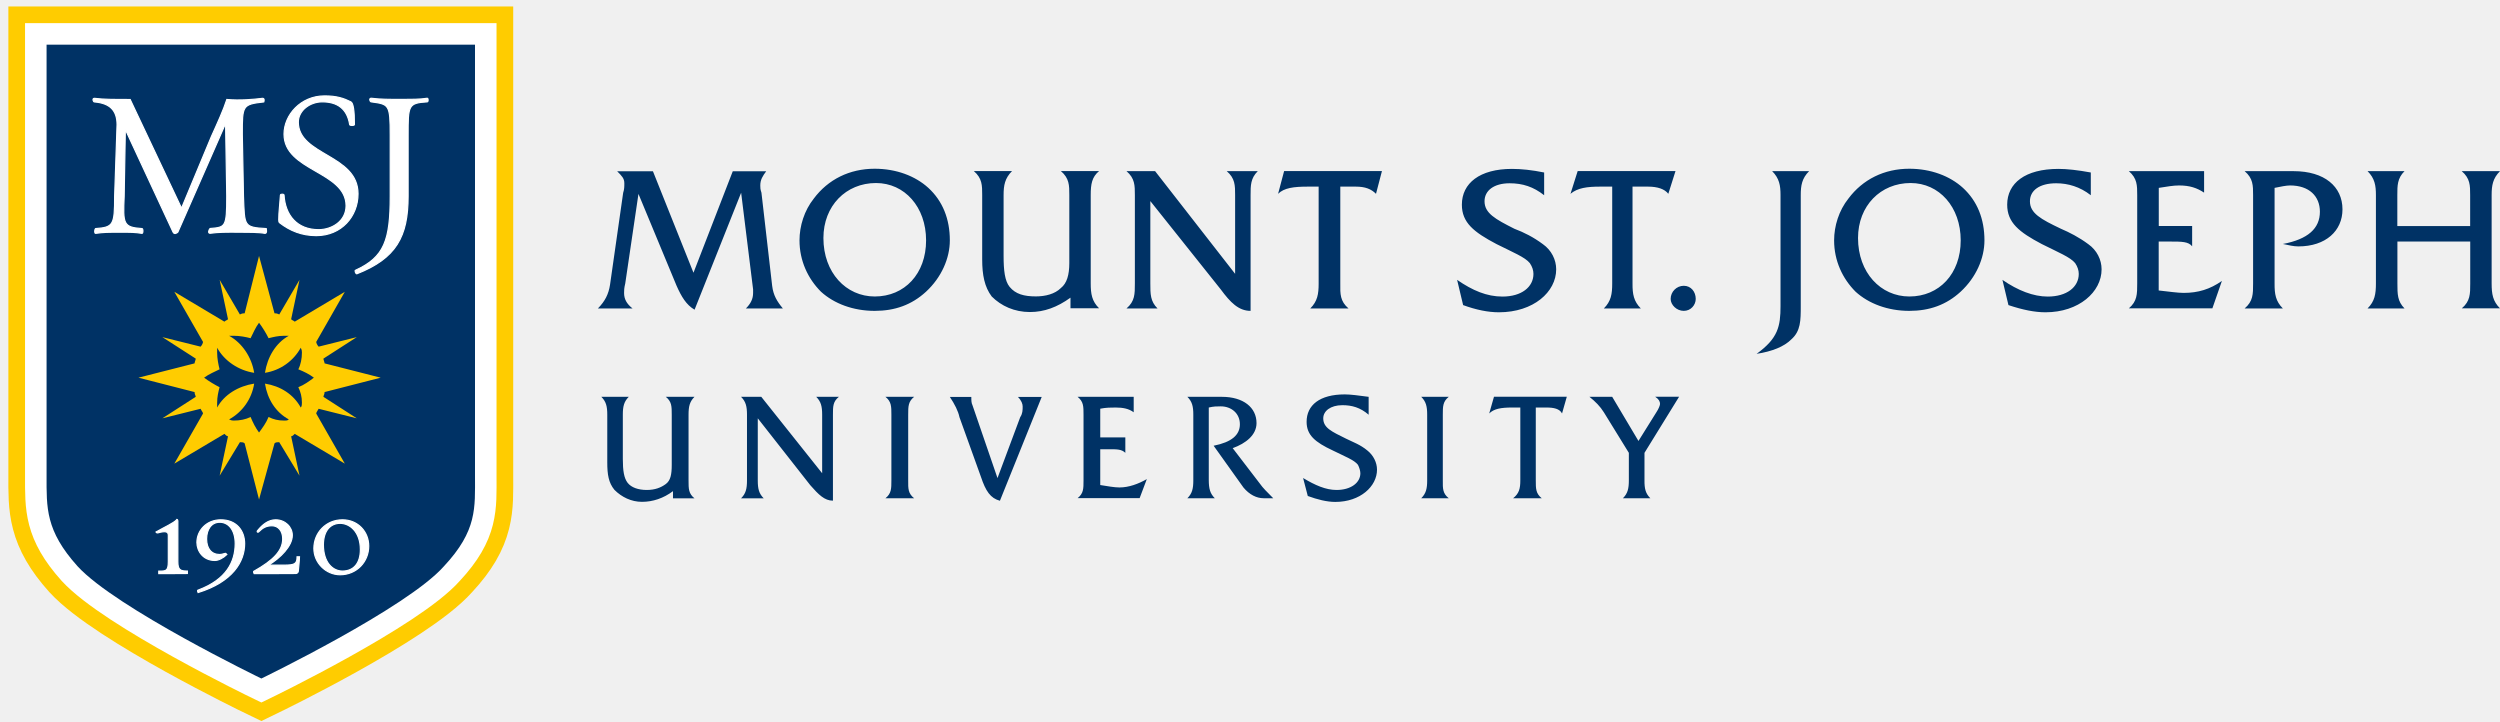
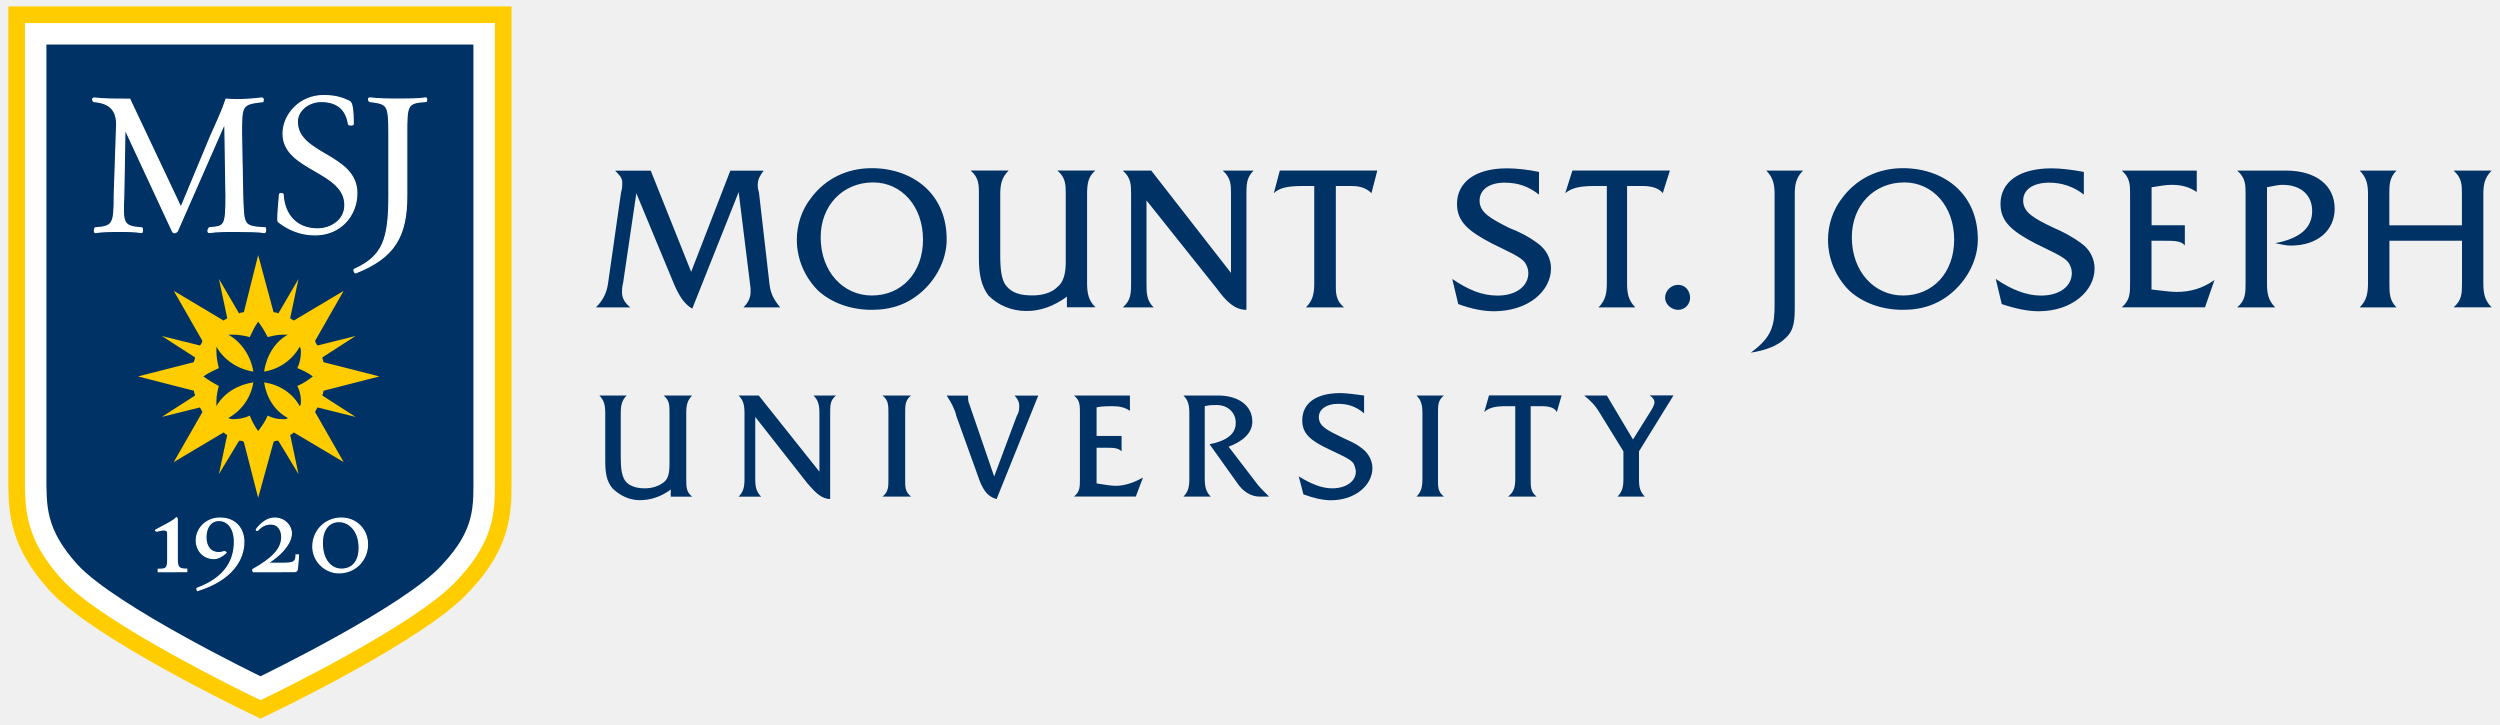
- <svg xmlns="http://www.w3.org/2000/svg">
+ <svg xmlns="http://www.w3.org/2000/svg" width="300px" height="87px">
  <path fill="none" stroke="#FFCC00" stroke-width="9.139" stroke-miterlimit="10" d="M56.81,56.88V5.34H5.57v51.55c0,3.85-0.14,6.56,3.71,10.85c4.57,5,21.98,13.42,21.98,13.42s17.41-8.43,21.83-13.42C57.09,63.45,56.81,60.73,56.81,56.88z" />
  <path fill="none" stroke="#FFFFFF" stroke-width="5.149" stroke-miterlimit="10" d="M56.81,56.88V5.34H5.57v51.55c0,3.85-0.14,6.56,3.71,10.85c4.57,5,21.98,13.42,21.98,13.42s17.41-8.43,21.83-13.42C57.09,63.45,56.81,60.73,56.81,56.88z" />
  <path fill="#003265" d="M53.09,67.73c-4.43,5-21.83,13.42-21.83,13.42S13.85,72.73,9.28,67.73c-3.85-4.28-3.71-7-3.71-10.85V5.34h51.24v51.55C56.81,60.73,57.09,63.45,53.09,67.73z M71.51,36.89h4.14c-0.72-0.57-1.01-1.14-1.01-1.85c0-0.29,0-0.57,0.14-1.14l1.58-10.71l4.56,10.99c0.57,1.28,1.15,2.28,2.15,2.86l5.57-13.99l1.43,11.56c0,0.14,0,0.29,0,0.43c0,0.71-0.29,1.28-0.86,1.85h4.42c-0.71-0.86-1.14-1.57-1.28-2.71l-1.28-11.13c-0.14-0.43-0.14-0.57-0.14-0.86c0-0.71,0.29-1.14,0.71-1.71h-4l-4.7,12.14l-4.85-12.14h-4.28c0.57,0.57,0.86,0.86,0.86,1.43c0,0.43,0,0.72-0.14,1.15l-1.57,10.99C72.79,35.18,72.36,36.03,71.51,36.89z M98.19,34.89c-1.57-1.57-2.57-3.71-2.57-6.14c0-1.72,0.57-3.57,1.71-5c1.71-2.29,4.28-3.57,7.28-3.57c2.57,0,4.85,0.86,6.42,2.29c1.71,1.57,2.57,3.71,2.57,6.28c0,2.14-1,4.43-2.85,6.14c-1.71,1.57-3.71,2.29-6.14,2.29C102.05,37.18,99.76,36.32,98.19,34.89z M98.48,28.47c0,4.14,2.71,6.99,6.14,6.99c3.57,0,6.14-2.71,6.14-6.71s-2.57-6.86-5.99-6.86C101.19,21.89,98.48,24.61,98.48,28.47z M128.03,35.6c-1.58,1.14-3.14,1.72-4.85,1.72c-1.85,0-3.43-0.72-4.57-1.86c-0.86-1.14-1.14-2.57-1.14-4.43v-7.71c0-1.15,0-2-1-2.86h4.57c-0.86,0.86-1.01,1.71-1.01,2.86v7.28c0,1.72,0.14,3,0.72,3.71c0.71,0.86,1.71,1.14,3.14,1.14c1.14,0,2.28-0.29,2.99-1c0.72-0.57,1.01-1.57,1.01-3v-8.13c0-1.15,0-2-1.01-2.86h4.57c-0.86,0.71-1,1.57-1,2.86v10.56c0,1.28,0.14,2.14,1,2.99h-3.42V35.6z M149.57,23.33v13.85c-1.43,0-2.42-1.01-3.57-2.57l-8.42-10.56v9.85c0,1.28,0,2.14,0.86,2.99h-3.71c1-0.86,1-1.71,1-2.99V23.33c0-1.15,0-2-1-2.86h3.42l9.57,12.28v-9.42c0-1.15,0-2-1-2.86h3.71C149.57,21.32,149.57,22.18,149.57,23.33z M161.28,36.89h-4.57c0.86-0.86,1-1.71,1-2.99V22.32h-1.28c-1.71,0-2.85,0.15-3.57,0.86l0.72-2.72h11.7l-0.71,2.72c-0.57-0.57-1.28-0.86-2.42-0.86h-1.85v11.57C160.28,35.18,160.28,36.03,161.28,36.89z M174.27,33.47c1.85,1.28,3.56,2,5.42,2c2.28,0,3.71-1.14,3.71-2.71c0-0.43-0.14-0.86-0.43-1.29c-0.57-0.71-2-1.28-3.99-2.28c-2.72-1.43-4.14-2.57-4.14-4.71c0-2.57,2.14-4.28,5.99-4.28c1.14,0,2.42,0.14,3.85,0.43v2.72c-1.28-1.01-2.57-1.43-4.13-1.43c-1.86,0-3,0.86-3,2.15c0,1.43,1.29,2.14,3.57,3.29c1.14,0.43,2.28,1,3.42,1.85c1.01,0.71,1.58,1.85,1.58,3c0,2.71-2.72,5.14-6.85,5.14c-1.29,0-2.72-0.29-4.28-0.86L174.27,33.47z M196.24,36.89h-4.42c0.86-0.86,1-1.71,1-2.99V22.32h-1.43c-1.57,0-2.71,0.15-3.56,0.86l0.86-2.72h11.7l-0.86,2.72c-0.43-0.57-1.28-0.86-2.43-0.86h-1.85v11.57C195.24,35.18,195.39,36.03,196.24,36.89z M201.38,34.18c0.86,0,1.43,0.71,1.43,1.57c0,0.71-0.57,1.43-1.43,1.43c-0.86,0-1.57-0.72-1.57-1.43C199.81,34.89,200.52,34.18,201.38,34.18z M214.23,40.6c-0.86,0.86-2.28,1.43-4.14,1.72c2.57-1.86,2.86-3.29,2.86-5.72V23.33c0-1.15-0.14-2-1-2.86h4.42c-0.86,0.86-1,1.71-1,2.86V36.6C215.37,38.32,215.37,39.6,214.23,40.6z M221.93,34.89c-1.57-1.57-2.57-3.71-2.57-6.14c0-1.72,0.57-3.57,1.71-5c1.71-2.29,4.28-3.57,7.28-3.57c2.57,0,4.85,0.86,6.42,2.29c1.71,1.57,2.57,3.71,2.57,6.28c0,2.14-1,4.43-2.85,6.14c-1.71,1.57-3.71,2.29-6.14,2.29C225.79,37.18,223.5,36.32,221.93,34.89z M222.22,28.47c0,4.14,2.71,6.99,6.14,6.99c3.57,0,6.14-2.71,6.14-6.71s-2.57-6.86-5.99-6.86C224.92,21.89,222.22,24.61,222.22,28.47z M239.49,33.47c1.85,1.28,3.71,2,5.42,2c2.28,0,3.71-1.14,3.71-2.71c0-0.43-0.14-0.86-0.43-1.29c-0.57-0.71-2-1.28-3.99-2.28c-2.72-1.43-4.14-2.57-4.14-4.71c0-2.57,2.14-4.28,6.14-4.28c1,0,2.28,0.14,3.86,0.43v2.72c-1.29-1.01-2.72-1.43-4.14-1.43c-2,0-3.14,0.86-3.14,2.15c0,1.43,1.29,2.14,3.71,3.29c1,0.43,2.14,1,3.28,1.85c1.01,0.71,1.58,1.85,1.58,3c0,2.71-2.72,5.14-6.71,5.14c-1.29,0-2.72-0.29-4.43-0.86L239.49,33.47z M255.61,33.89V23.33c0-1.15,0-2-1-2.86h9v2.57c-0.86-0.57-1.72-0.86-3-0.86c-0.71,0-1.43,0.14-2.42,0.29v4.56h3.99v2.43c-0.43-0.57-1.28-0.57-2.57-0.57h-1.43v5.85c1.28,0.14,2.28,0.29,2.99,0.29c1.72,0,3.14-0.43,4.57-1.43l-1.14,3.28h-9.99C255.61,36.03,255.61,35.18,255.61,33.89z M273.03,36.89h-4.57c1.01-0.86,1.01-1.71,1.01-2.99V23.33c0-1.15,0-2-1.01-2.86h5.85c3.71,0,5.85,1.85,5.85,4.57c0,2.57-2,4.43-5.28,4.43c-0.57,0-1.14-0.14-1.85-0.29c3-0.57,4.43-1.85,4.43-3.86c0-1.85-1.28-3.14-3.57-3.14c-0.43,0-1.14,0.14-1.85,0.29v11.42C272.03,35.18,272.17,36.03,273.03,36.89z M287.58,36.89h-4.42c0.86-0.86,1-1.71,1-2.99V23.33c0-1.15-0.14-2-1-2.86h4.42c-0.86,0.86-0.86,1.71-0.86,2.86v3.71h8.71v-3.71c0-1.15,0-2-1.01-2.86H299c-0.86,0.86-1,1.71-1,2.86v10.56c0,1.28,0.14,2.14,1,2.99h-4.57c1.01-0.86,1.01-1.71,1.01-2.99v-5h-8.71v5C286.73,35.18,286.73,36.03,287.58,36.89z M80.49,58.74c-1.14,0.86-2.42,1.28-3.71,1.28c-1.28,0-2.43-0.57-3.29-1.43c-0.71-0.86-0.86-1.85-0.86-3.29V49.6c0-1-0.14-1.57-0.71-2.14h3.28c-0.57,0.57-0.71,1.14-0.71,2.14v5.28c0,1.43,0.14,2.29,0.57,2.86c0.44,0.57,1.29,0.86,2.29,0.86c1,0,1.71-0.29,2.28-0.71s0.71-1.14,0.71-2.29V49.6c0-1,0-1.57-0.71-2.14h3.43c-0.57,0.57-0.71,1.14-0.71,2.14v7.86c0,1,0,1.57,0.71,2.14h-2.57V58.74z M99.62,49.6v10.28c-1,0-1.71-0.71-2.71-1.85l-6.28-8v7.43c0,1,0.14,1.57,0.71,2.14h-2.71c0.57-0.57,0.71-1.14,0.71-2.14V49.6c0-1-0.14-1.57-0.71-2.14h2.42l7.28,9.14v-7c0-1-0.14-1.57-0.71-2.14h2.71C99.62,48.03,99.62,48.6,99.62,49.6z M109.33,59.59h-3.43c0.71-0.57,0.71-1.14,0.71-2.14V49.6c0-1,0-1.57-0.71-2.14h3.43c-0.71,0.57-0.71,1.14-0.71,2.14v7.86C108.61,58.45,108.61,59.02,109.33,59.59z M117.32,57.03l-2.57-7.14c-0.14-0.71-0.58-1.57-1.15-2.42h2.57c0,0.43,0,0.71,0.14,1l2.99,8.71l2.72-7.29c0.29-0.43,0.29-0.86,0.29-1.28c0-0.29-0.14-0.71-0.57-1.14h2.85l-5,12.42C118.46,59.59,117.89,58.74,117.32,57.03z M129.59,57.45V49.6c0-1,0-1.57-0.71-2.14h6.71v1.85c-0.57-0.43-1.28-0.57-2.15-0.57c-0.57,0-1.14,0-1.85,0.14v3.43h3v1.85c-0.43-0.43-1-0.43-1.86-0.43h-1.14v4.28c0.86,0.14,1.71,0.29,2.29,0.29c1.14,0,2.28-0.43,3.28-1l-0.86,2.28h-7.42C129.59,59.02,129.59,58.45,129.59,57.45z M145.29,59.59h-3.28c0.57-0.57,0.71-1.14,0.71-2.14V49.6c0-1-0.14-1.57-0.71-2.14h4.13c2.57,0,4.14,1.28,4.14,3.14c0,1.43-1.28,2.43-2.85,3l3.28,4.28c0.29,0.43,0.86,1,1.57,1.71h-1h-0.14c-0.86,0-1.71-0.43-2.42-1.28l-3.57-5c2.15-0.43,3.14-1.28,3.14-2.57c0-1.28-1-2.14-2.29-2.14c-0.43,0-0.86,0-1.43,0.14v8.71C144.58,58.45,144.72,59.02,145.29,59.59z M155.85,57.17c1.43,0.86,2.71,1.43,4,1.43c1.71,0,2.85-0.86,2.85-2c0-0.29-0.14-0.72-0.29-1.01c-0.43-0.57-1.57-1-3-1.71c-2.14-1-3.14-1.85-3.14-3.43c0-2,1.57-3.28,4.57-3.28c0.71,0,1.71,0.14,2.85,0.29v2.14c-1-0.86-2-1.14-3.14-1.14c-1.43,0-2.29,0.71-2.29,1.57c0,1.14,1,1.58,2.72,2.43c0.86,0.43,1.71,0.71,2.57,1.43c0.71,0.57,1.14,1.43,1.14,2.28c0,2-2,3.86-4.99,3.86c-1.01,0-2.15-0.29-3.29-0.71L155.85,57.17z M173.27,59.59h-3.29c0.57-0.57,0.71-1.14,0.71-2.14V49.6c0-1-0.14-1.57-0.71-2.14h3.29c-0.71,0.57-0.71,1.14-0.71,2.14v7.86C172.55,58.45,172.55,59.02,173.27,59.59z M184.39,59.59h-3.42c0.71-0.57,0.86-1.14,0.86-2.14v-8.71h-1c-1.28,0-2.15,0.14-2.72,0.71l0.57-2h8.71l-0.57,2c-0.29-0.57-1-0.71-1.86-0.71h-1.28v8.71C183.68,58.45,183.68,59.02,184.39,59.59z M197.38,59.59h-3.28c0.57-0.57,0.71-1.14,0.71-2.14v-3.29l-2.99-4.85c-0.44-0.71-1.01-1.28-1.72-1.85h2.72l3.14,5.28l2.14-3.43c0.29-0.43,0.44-0.86,0.44-1c0-0.29-0.14-0.57-0.58-0.86h2.86l-4.14,6.71v3.29C196.67,58.45,196.81,59.02,197.38,59.59z" />
  <path fill="#FFCC00" d="M42.67,50.03l-3.99-2.57c0-0.14,0.14-0.29,0.14-0.57l6.71-1.72l-6.71-1.71c0-0.14-0.14-0.43-0.14-0.57l3.99-2.57l-4.56,1.14c-0.14-0.14-0.29-0.43-0.29-0.57l3.42-5.99l-5.99,3.57c-0.14-0.14-0.29-0.14-0.43-0.29l1-4.71l-2.42,4.14c-0.29-0.14-0.43-0.14-0.57-0.14l-1.85-6.86l-1.72,6.86c-0.14,0-0.29,0-0.57,0.14l-2.42-4.14l1,4.71c-0.14,0.14-0.29,0.14-0.43,0.29l-5.99-3.57l3.43,5.99c0,0.14-0.14,0.43-0.29,0.57l-4.57-1.14l3.99,2.57c0,0.14-0.14,0.43-0.14,0.57l-6.71,1.71l6.71,1.72c0,0.29,0.14,0.43,0.14,0.57l-3.99,2.57l4.57-1.14c0.14,0.29,0.29,0.43,0.29,0.57l-3.43,5.99l5.99-3.56c0.14,0.14,0.29,0.29,0.43,0.29l-1,4.71l2.42-4c0.29,0,0.43,0,0.57,0.14l1.72,6.71l1.85-6.71c0.14-0.14,0.29-0.14,0.57-0.14l2.42,4l-1-4.71c0.14,0,0.29-0.14,0.43-0.29l5.99,3.56l-3.42-5.99c0-0.14,0.14-0.29,0.29-0.57L42.67,50.03z M36.11,48.17c0,0.14,0,0.43-0.14,0.57c-0.86-1.57-2.42-2.57-4.28-2.86c0.29,1.86,1.28,3.43,2.85,4.28c-0.14,0.14-0.29,0.14-0.57,0.14c-0.71,0-1.28-0.14-1.85-0.43c-0.29,0.71-0.71,1.28-1.14,1.86c-0.43-0.58-0.71-1.15-1.01-1.86c-0.57,0.29-1.28,0.43-2,0.43c-0.14,0-0.29,0-0.57-0.14c1.57-0.86,2.71-2.42,3-4.28c-1.86,0.29-3.57,1.29-4.43,2.86c0-0.14,0-0.43,0-0.57c0-0.71,0.14-1.28,0.29-1.86c-0.57-0.29-1.28-0.71-1.85-1.14c0.57-0.43,1.28-0.71,1.85-1c-0.14-0.57-0.29-1.28-0.29-2c0-0.14,0-0.29,0-0.58c0.86,1.58,2.57,2.72,4.43,3c-0.29-1.85-1.43-3.57-3-4.43c0.29,0,0.43,0,0.57,0c0.71,0,1.43,0.14,2,0.29c0.29-0.57,0.58-1.28,1.01-1.85c0.43,0.57,0.86,1.28,1.14,1.85c0.57-0.14,1.14-0.29,1.85-0.29c0.29,0,0.43,0,0.57,0c-1.57,0.86-2.57,2.57-2.85,4.43c1.85-0.29,3.42-1.43,4.28-3c0.14,0.29,0.14,0.44,0.14,0.58c0,0.71-0.14,1.43-0.43,2c0.71,0.29,1.29,0.57,1.86,1c-0.57,0.43-1.15,0.86-1.86,1.14C35.96,46.89,36.11,47.46,36.11,48.17z" />
  <path fill="#FFFFFF" stroke="#FFFFFF" stroke-width="0.142" stroke-miterlimit="10" d="M25.12,27.9c-0.29,0-0.14-0.43,0-0.57c1.85-0.15,2-0.15,2-3.86l-0.14-8.71l-5.71,13c-0.14,0.14-0.43,0.29-0.57,0l-5.71-12.28l-0.14,8c-0.14,3.28-0.14,3.71,2.14,3.86c0.14,0,0.14,0.57,0,0.57c-0.86-0.14-1.43-0.14-2.57-0.14c-1.43,0-2,0-2.99,0.14c-0.14,0-0.14-0.43,0-0.57c2.14-0.15,2.28-0.44,2.28-3.86l0.29-8.57c0-1.71-0.86-2.57-2.71-2.72c-0.14,0-0.29-0.43,0-0.43c1.14,0.14,2.28,0.14,4.28,0.14l6.14,13l3.57-8.57c0.71-1.57,1.43-3.14,1.85-4.43c1.57,0.14,3.14,0,4.28-0.14c0.29,0,0.14,0.43,0.14,0.43c-2.57,0.29-2.57,0.43-2.57,3.86l0.14,7.43c0.14,3.56,0,3.71,2.72,3.86c0,0,0.14,0.57-0.14,0.57c-0.71-0.14-2.15-0.14-3.14-0.14C27.12,27.76,26.12,27.76,25.12,27.9z M37.83,28.18c2.99,0,4.99-2.29,4.99-5c0-4.71-7.14-4.57-7.14-8.57c0-1.43,1.43-2.43,2.86-2.43c1.85,0,2.99,0.86,3.28,2.72c0,0.14,0.57,0.14,0.57,0c0-1.71-0.14-2.57-0.43-2.72c-0.86-0.43-1.71-0.71-3.14-0.71c-2.86,0-4.85,2.29-4.85,4.57c0,4.43,7.42,4.43,7.42,8.57c0,1.85-1.71,2.86-3.28,2.86c-2.57,0-4-1.72-4.14-4.14c0-0.14-0.43-0.14-0.43,0c-0.14,1.71-0.29,3.14-0.14,3.28C34.68,27.61,36.11,28.18,37.83,28.18z M48.81,16.18c0-3.57,0-3.86,2.29-4c0.14,0,0.14-0.43,0-0.43c-0.86,0.14-2,0.14-3,0.14c-1.57,0-2.57,0-3.71-0.14c-0.29,0-0.14,0.43,0,0.43c2.14,0.29,2.28,0.29,2.28,4v7.29c0,5.28-0.71,7.28-4.14,8.85c-0.14,0,0,0.43,0.14,0.43c4.71-1.86,6.14-4.43,6.14-9.28V16.18z M35.39,68.59c0.14,0,0.29-0.14,0.29-0.29s0.14-1.28,0.14-1.71h-0.29c0,0.86-0.29,1-1.57,1h-1.85c1.43-0.86,2.85-2.29,2.85-3.57c0-1-0.86-1.85-2-1.85c-0.86,0-1.57,0.57-2.14,1.28c-0.14,0.14,0,0.29,0.14,0.14c0.43-0.43,0.86-0.71,1.57-0.71c0.71,0,1.28,0.57,1.28,1.57c0,1.43-1.14,2.57-3.42,3.86c-0.14,0,0,0.29,0,0.29c0.86,0,1.71,0,2.85,0C34.11,68.59,34.97,68.59,35.39,68.59z M37.54,65.59c0-1.85,1.43-3.42,3.42-3.42c1.85,0,3.14,1.43,3.14,3.14c0,1.86-1.43,3.43-3.43,3.43C38.97,68.73,37.54,67.31,37.54,65.59z M38.68,65.16c0,2.15,1.14,3.14,2.28,3.14c1.28,0,2.14-0.86,2.14-2.57c0-2.14-1.28-3.14-2.42-3.14C39.54,62.59,38.68,63.45,38.68,65.16z M23.69,70.58c-0.14,0,0,0.29,0,0.29c4.14-1.28,5.57-3.71,5.57-5.85c0-1.57-1-2.85-2.85-2.85c-1.71,0-2.86,1.28-2.86,2.71c0,1,0.72,2.15,2.15,2.15c0.43,0,1-0.29,1.43-0.71l-0.14-0.14c-0.14,0-0.43,0.14-0.71,0.14c-1,0-1.57-0.72-1.57-1.86c0-1.14,0.57-2,1.57-2c1,0,1.85,0.86,1.85,2.57C28.12,67.16,27.12,69.3,23.69,70.58z M22.41,68.59V68.3c-0.86,0-1.14-0.14-1.14-1.14v-3.14c0-0.43,0-1.28,0-1.71c0-0.14-0.14-0.29-0.14-0.14c-0.43,0.43-1.43,0.86-2.42,1.43c-0.14,0,0,0.14,0.14,0.14c1-0.29,1.28-0.14,1.28,0.29v3.14c0,1.14-0.29,1.14-1.14,1.14v0.29c0.43,0,1.28,0,1.85,0C21.27,68.59,22.12,68.59,22.41,68.59z" />
</svg>
